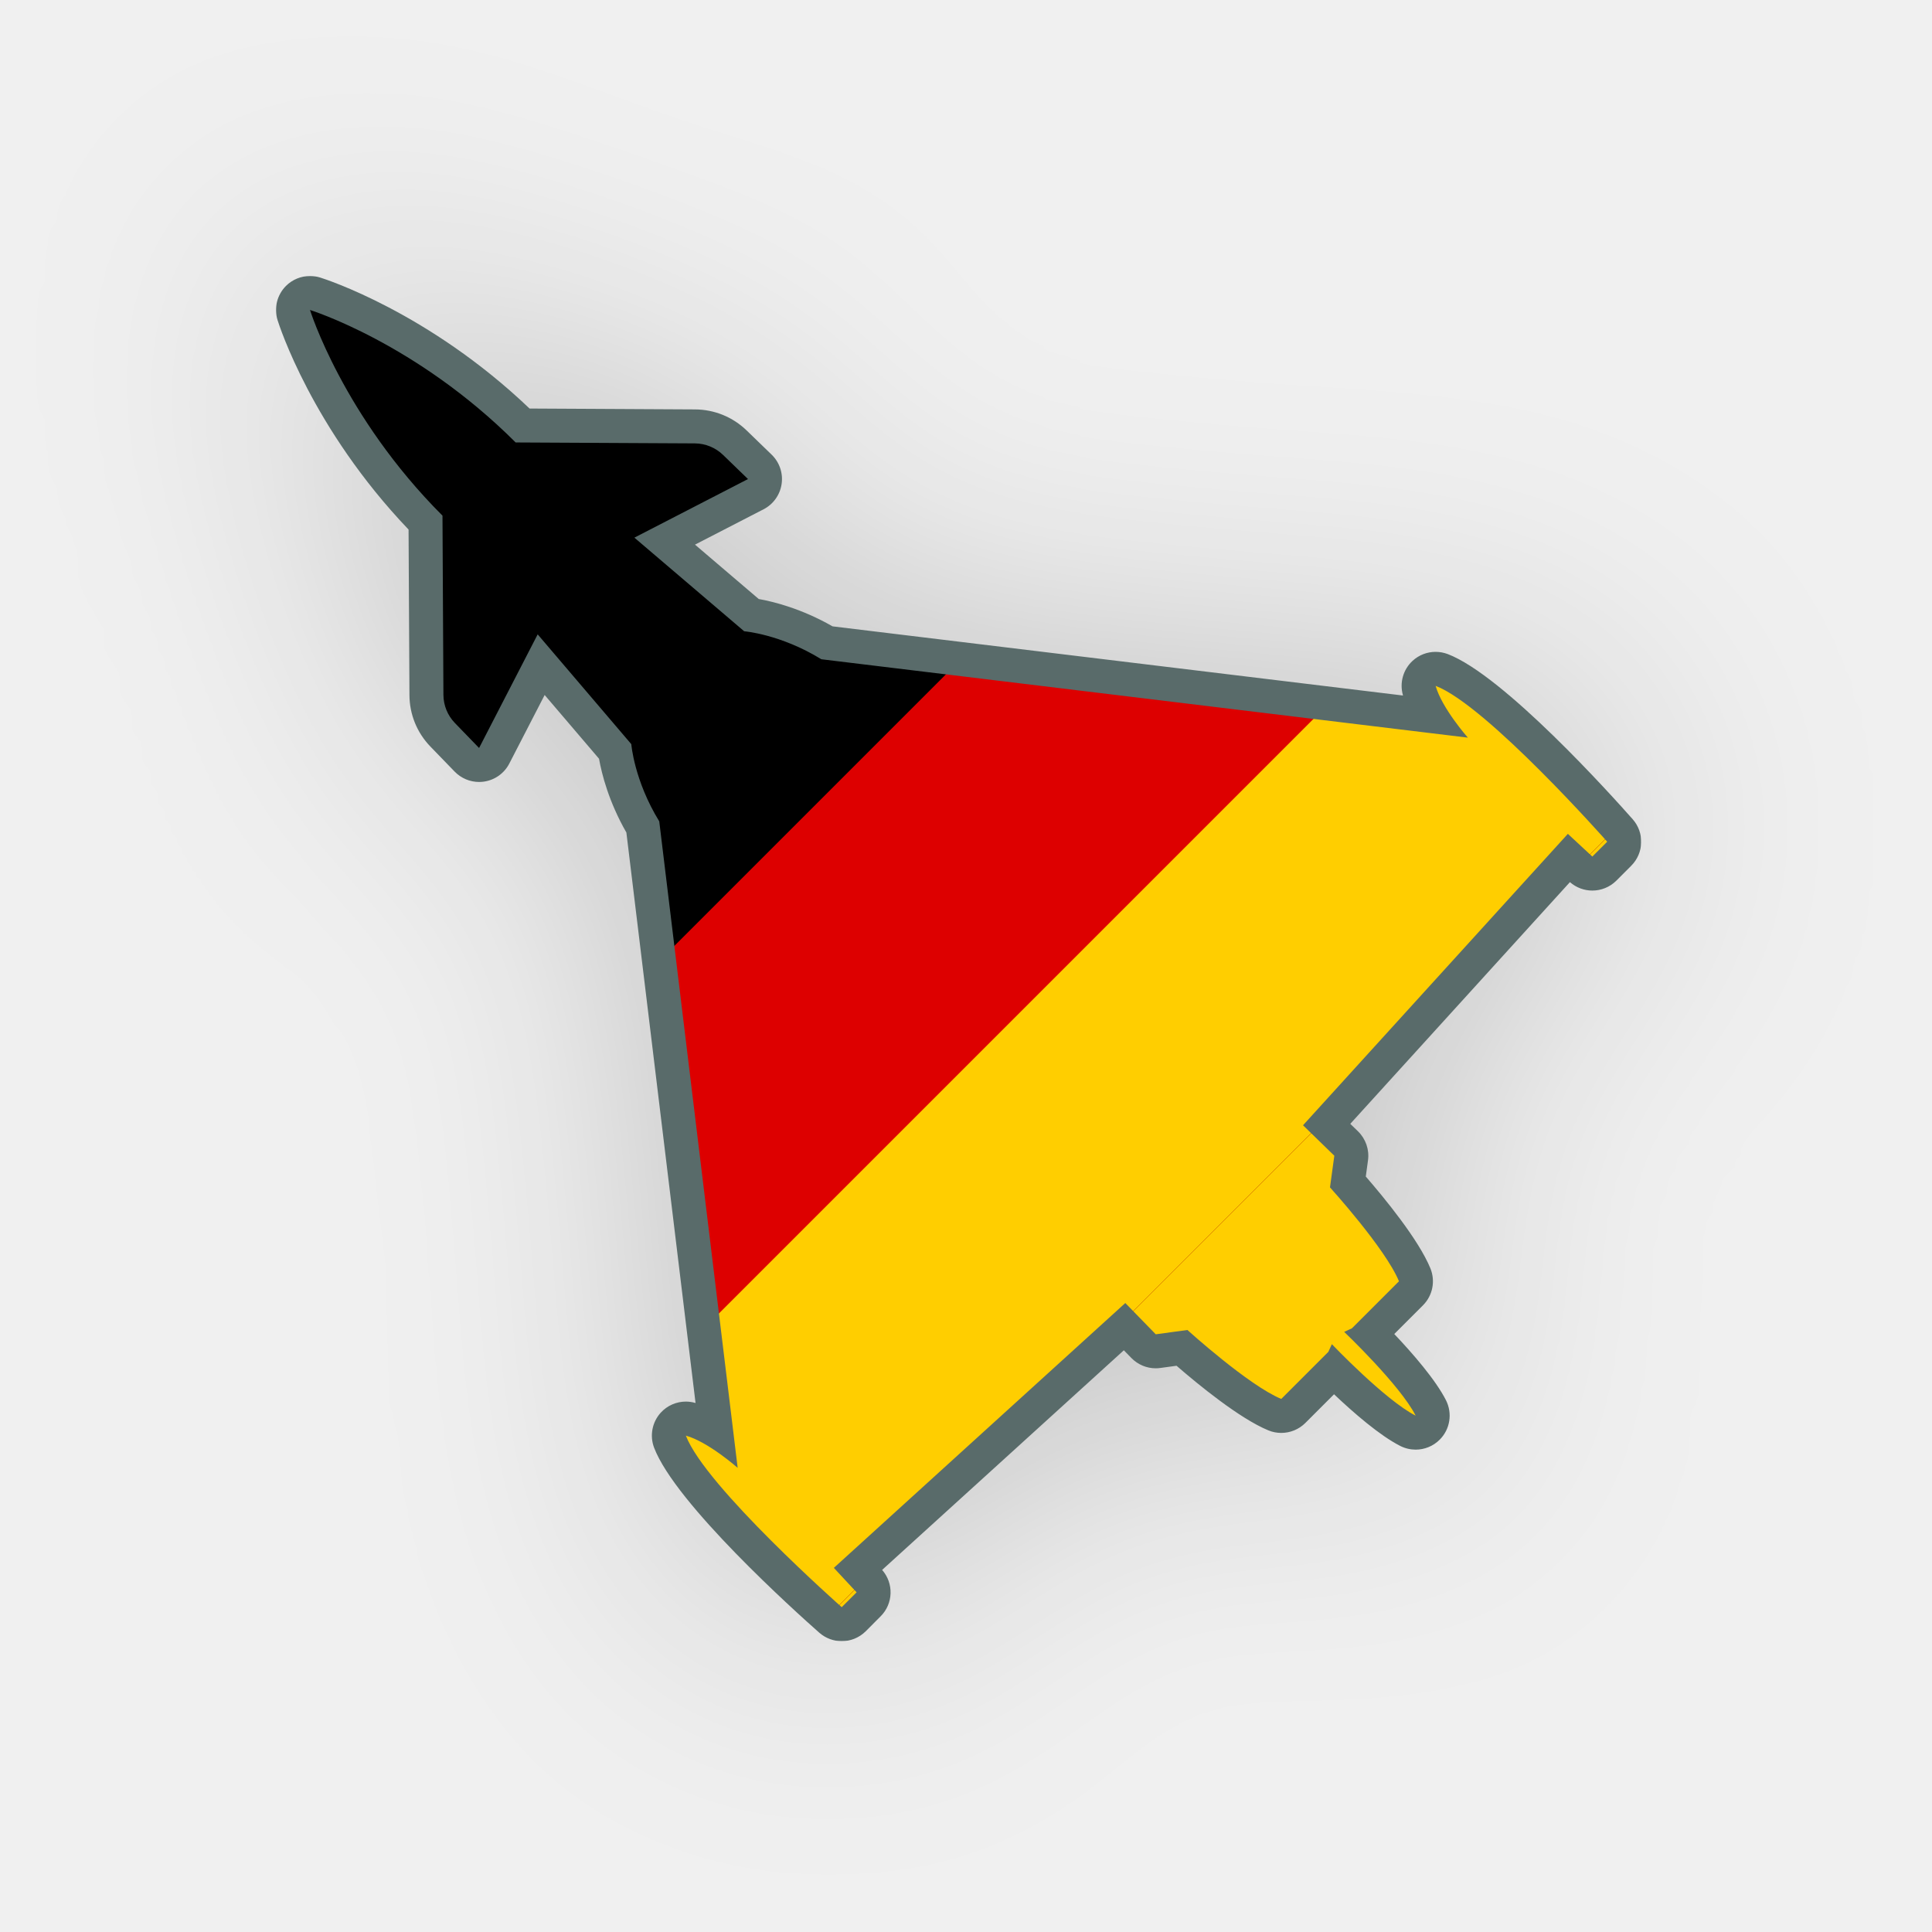
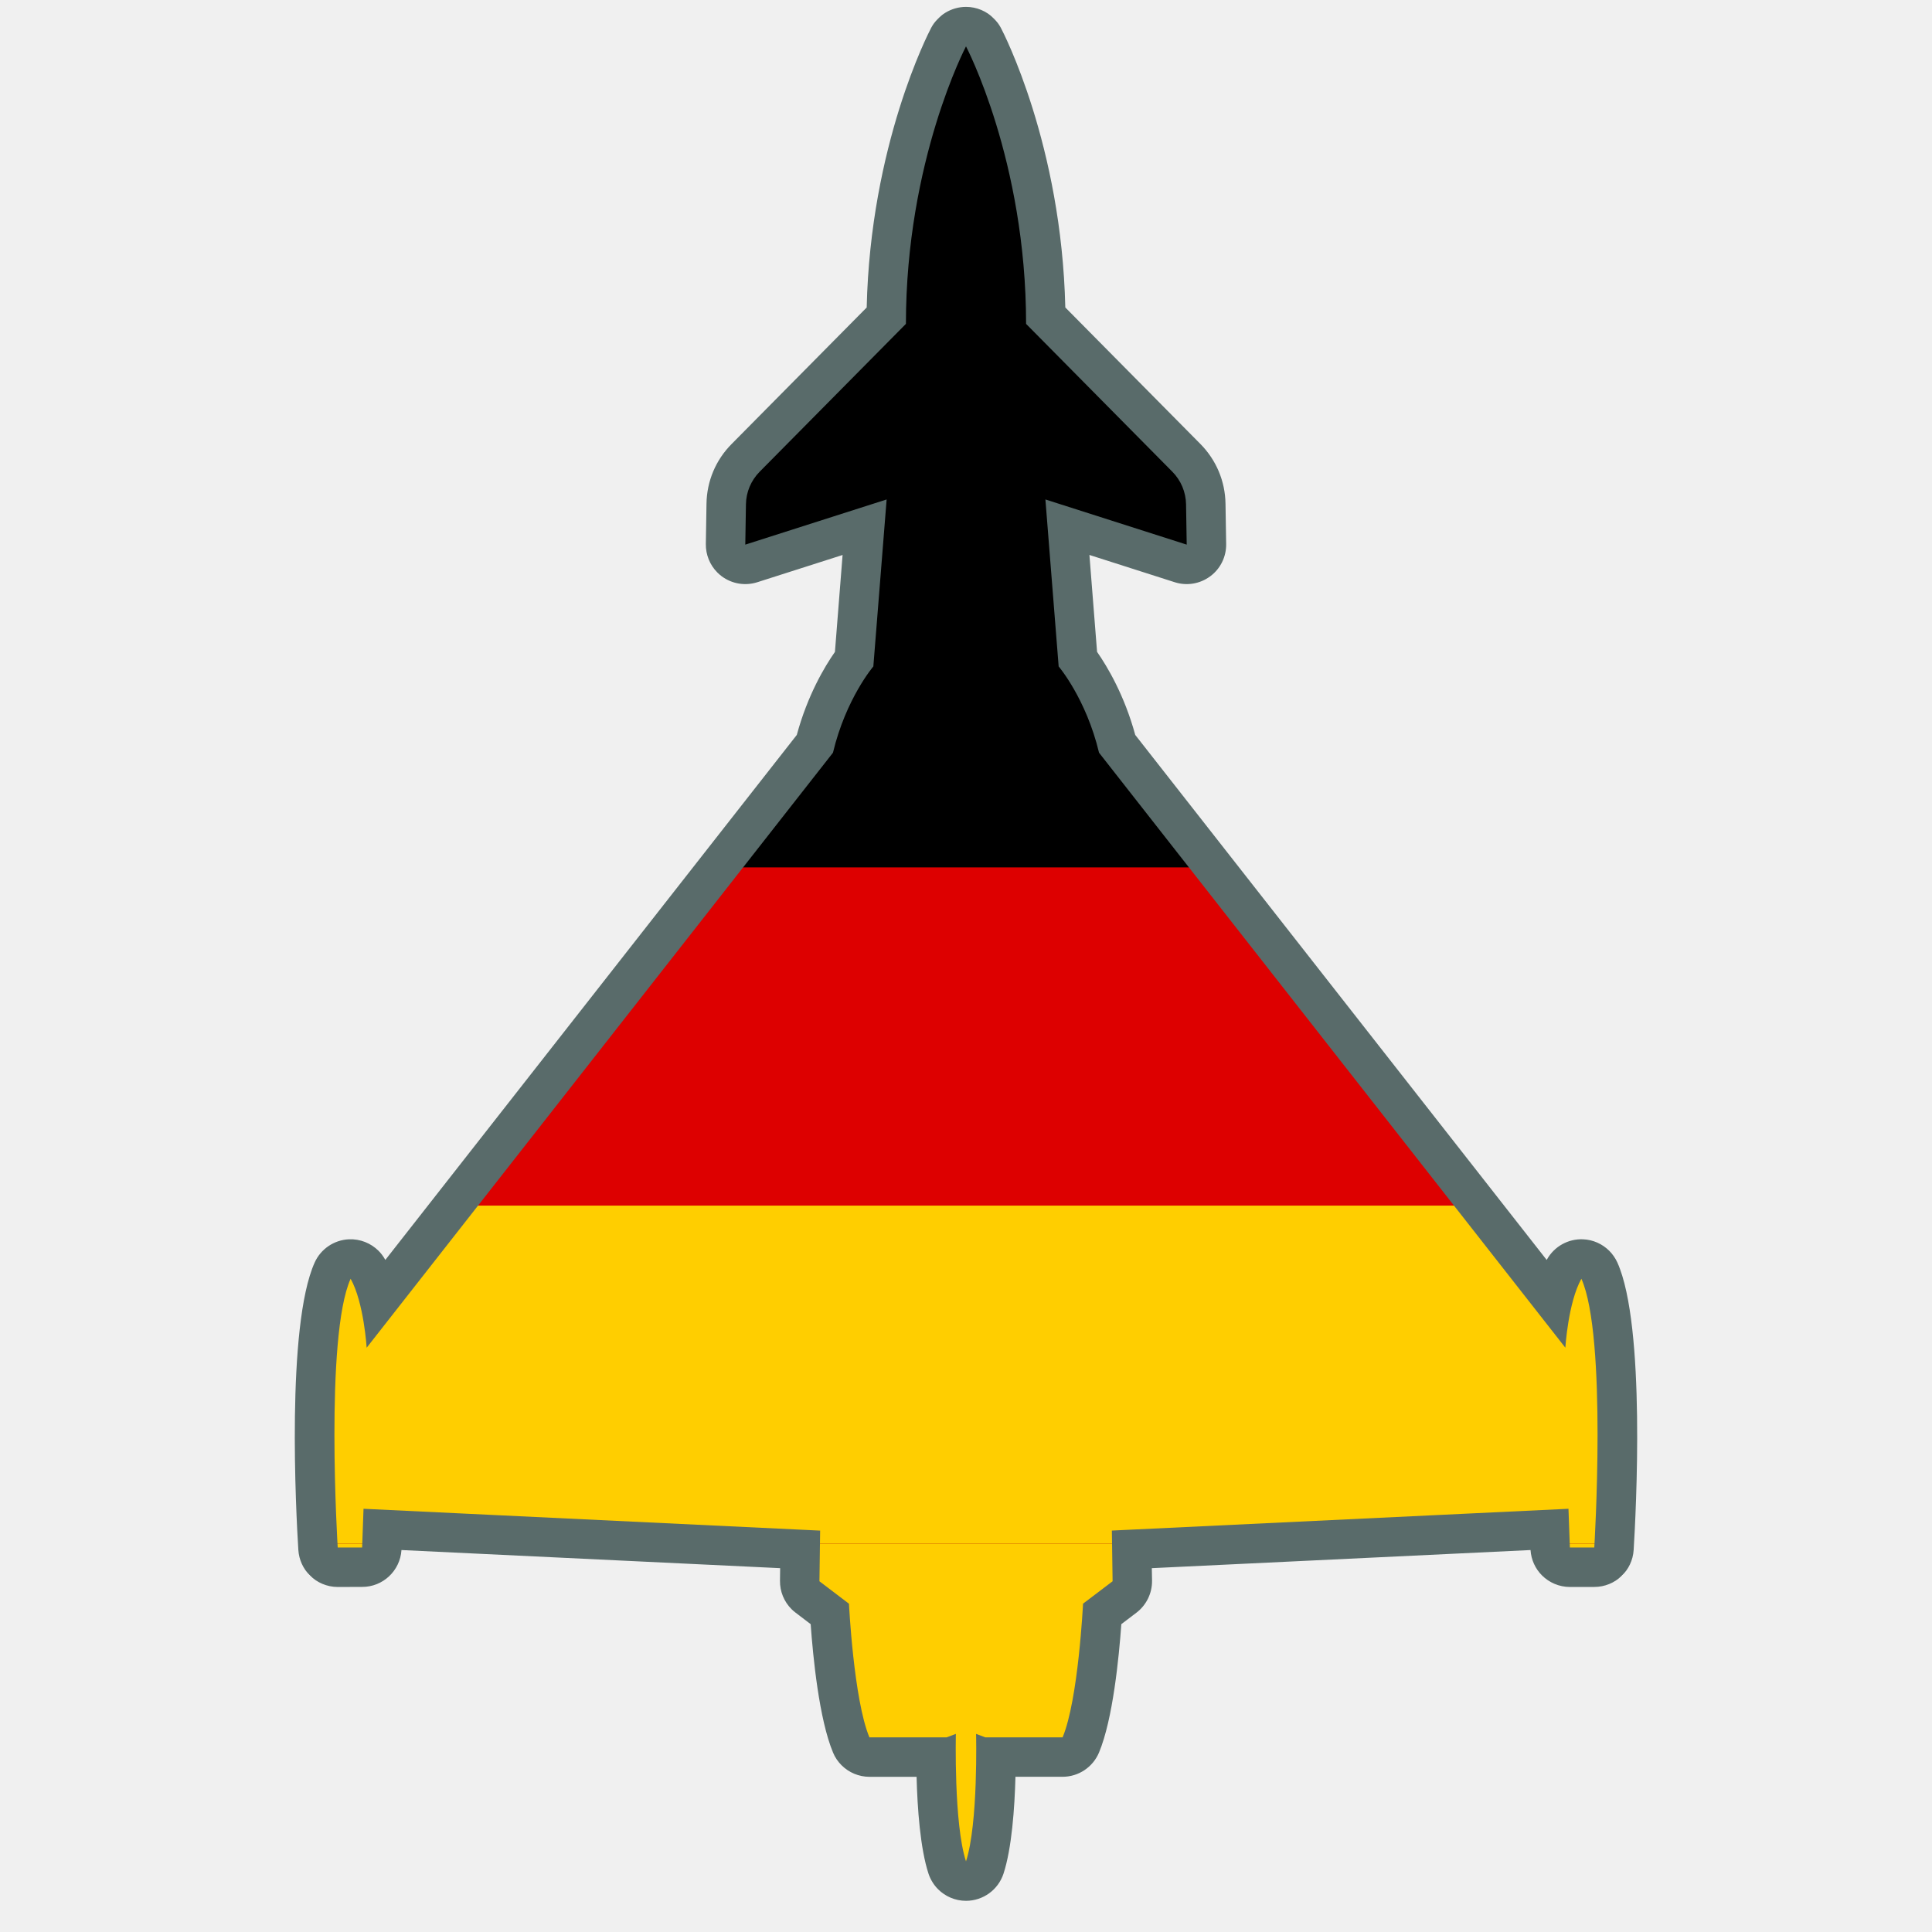
- <svg xmlns="http://www.w3.org/2000/svg" width="70" height="70" viewBox="0 0 70 70" fill="none">
-   <g filter="url(#filter0_d_784_92404)">
-     <mask id="mask0_784_92404" style="mask-type:alpha" maskUnits="userSpaceOnUse" x="10" y="10" width="49" height="49">
-       <path fill-rule="evenodd" clip-rule="evenodd" d="M30.497 58.847C30.351 58.847 30.206 58.795 30.089 58.693C29.572 58.235 25.011 54.168 24.274 52.233C24.192 52.016 24.239 51.77 24.395 51.599C24.514 51.469 24.68 51.398 24.85 51.398C24.906 51.398 24.962 51.406 25.017 51.421C25.323 51.507 25.645 51.667 25.944 51.847L23.291 29.963C22.578 28.759 22.351 27.668 22.285 27.222L19.607 24.081L17.905 27.382C17.814 27.559 17.644 27.68 17.448 27.709C17.418 27.713 17.388 27.716 17.358 27.716C17.192 27.716 17.032 27.649 16.915 27.529L16.04 26.624C15.663 26.235 15.454 25.721 15.451 25.178L15.417 18.936C11.885 15.32 10.693 11.574 10.644 11.413C10.576 11.195 10.635 10.957 10.796 10.795C10.914 10.678 11.071 10.615 11.232 10.615C11.293 10.615 11.354 10.624 11.414 10.643C11.575 10.693 15.321 11.883 18.937 15.416L25.18 15.449C25.722 15.451 26.235 15.661 26.625 16.039L27.529 16.914C27.672 17.052 27.739 17.25 27.71 17.447C27.681 17.643 27.559 17.813 27.383 17.904L24.083 19.607L27.222 22.284C27.668 22.35 28.76 22.576 29.964 23.289L51.848 25.943C51.668 25.644 51.508 25.322 51.422 25.016C51.359 24.792 51.427 24.552 51.599 24.395C51.714 24.289 51.863 24.233 52.015 24.233C52.088 24.233 52.163 24.246 52.234 24.274C54.17 25.01 58.236 29.571 58.693 30.089C58.909 30.332 58.897 30.702 58.667 30.932L58.128 31.47C58.009 31.59 57.851 31.651 57.693 31.651C57.543 31.651 57.393 31.596 57.274 31.486L56.844 31.086L48.067 40.744L48.774 41.432C48.914 41.569 48.981 41.763 48.955 41.956L48.836 42.823C49.382 43.441 50.82 45.126 51.256 46.188C51.351 46.418 51.297 46.682 51.122 46.858L49.652 48.327C50.322 49.004 51.419 50.18 51.841 51.013C51.962 51.25 51.915 51.538 51.727 51.727C51.609 51.845 51.452 51.908 51.292 51.908C51.197 51.908 51.101 51.885 51.013 51.84C50.181 51.418 49.005 50.321 48.328 49.652L46.859 51.12C46.741 51.239 46.583 51.301 46.423 51.301C46.345 51.301 46.265 51.285 46.189 51.254C45.127 50.819 43.441 49.38 42.823 48.835L41.957 48.953C41.93 48.957 41.902 48.959 41.874 48.959C41.709 48.959 41.55 48.893 41.433 48.773L40.745 48.066L31.087 56.843L31.487 57.274C31.712 57.517 31.705 57.894 31.471 58.128L30.932 58.666C30.812 58.786 30.655 58.847 30.497 58.847Z" fill="#CAE0E0" />
+ <svg xmlns="http://www.w3.org/2000/svg" width="50" height="50" viewBox="0 0 50 50" fill="none">
+   <g clip-path="url(#clip0_973_94268)">
+     <mask id="mask0_973_94268" style="mask-type:alpha" maskUnits="userSpaceOnUse" x="8" y="0" width="34" height="49">
+       <path fill-rule="evenodd" clip-rule="evenodd" d="M8.379 40.41C8.294 40.325 8.239 40.209 8.23 40.081C8.196 39.509 7.906 34.451 8.608 32.884C8.688 32.709 8.859 32.592 9.051 32.584C9.197 32.577 9.336 32.633 9.436 32.732C9.469 32.765 9.497 32.803 9.52 32.844C9.649 33.074 9.744 33.356 9.814 33.637L21.088 19.252C21.376 18.128 21.883 17.355 22.105 17.055L22.377 13.643L19.444 14.581C19.287 14.631 19.116 14.603 18.984 14.505C18.964 14.489 18.945 14.474 18.927 14.456C18.83 14.359 18.776 14.226 18.777 14.087L18.795 13.043C18.802 12.594 18.981 12.17 19.297 11.85L22.937 8.171C22.986 3.98 24.483 1.085 24.549 0.962C24.637 0.794 24.811 0.689 25 0.689C25.138 0.689 25.267 0.744 25.362 0.839C25.397 0.875 25.428 0.916 25.452 0.962C25.517 1.086 27.015 3.979 27.064 8.171L30.705 11.85C31.021 12.169 31.199 12.593 31.206 13.043L31.223 14.086C31.226 14.251 31.149 14.406 31.017 14.505C30.885 14.603 30.714 14.631 30.557 14.581L27.624 13.645L27.895 17.054C28.118 17.355 28.625 18.127 28.913 19.251L40.187 33.637C40.257 33.356 40.352 33.074 40.481 32.844C40.575 32.675 40.756 32.575 40.949 32.584C41.078 32.589 41.199 32.643 41.288 32.732C41.33 32.775 41.367 32.827 41.392 32.885C42.096 34.451 41.805 39.509 41.77 40.081C41.754 40.35 41.53 40.56 41.26 40.56L40.629 40.559C40.489 40.56 40.36 40.503 40.267 40.41C40.18 40.322 40.124 40.202 40.119 40.068L40.101 39.581L29.293 40.098L29.304 40.916C29.306 41.078 29.232 41.231 29.103 41.329L28.525 41.767C28.483 42.45 28.338 44.281 27.971 45.159C27.892 45.349 27.706 45.473 27.5 45.473L25.777 45.473C25.773 46.262 25.726 47.595 25.485 48.331C25.417 48.541 25.221 48.682 25 48.682C24.862 48.682 24.733 48.627 24.639 48.533C24.583 48.478 24.54 48.408 24.515 48.33C24.275 47.595 24.228 46.262 24.224 45.473L22.502 45.473C22.363 45.473 22.234 45.417 22.14 45.323C22.094 45.277 22.057 45.221 22.03 45.158C21.663 44.281 21.518 42.449 21.475 41.767L20.898 41.328C20.88 41.315 20.863 41.3 20.846 41.283C20.75 41.186 20.695 41.054 20.697 40.916L20.708 40.098L9.9 39.581L9.882 40.068C9.871 40.343 9.646 40.56 9.372 40.56L8.74 40.559C8.6 40.559 8.472 40.503 8.379 40.41Z" fill="#CAE0E0" />
    </mask>
-     <g mask="url(#mask0_784_92404)">
-       <path d="M36.998 -16.031L-16.035 37.002L25.375 78.412L78.408 25.379L36.998 -16.031Z" fill="black" />
-       <path d="M50.801 -2.228L-2.232 50.805L25.375 78.412L78.408 25.379L50.801 -2.228Z" fill="#DD0000" />
-       <path d="M64.605 11.576L11.572 64.609L25.375 78.412L78.408 25.379L64.605 11.576Z" fill="#FFCE00" />
-       <path d="M48.402 -4.627L-4.631 48.406L17.765 70.802L70.798 17.769L48.402 -4.627Z" fill="black" />
-       <path d="M55.867 2.838L2.834 55.871L17.765 70.802L70.798 17.769L55.867 2.838Z" fill="#DD0000" />
-       <path d="M63.333 10.304L10.3 63.337L17.765 70.802L70.798 17.769L63.333 10.304Z" fill="#FFCE00" />
+     <g mask="url(#mask0_973_94268)">
+       <path d="M56.089 0.323H-6.094V48.878H56.089V0.323Z" fill="black" />
+       <path d="M56.089 16.508H-6.094V48.878H56.089V16.508Z" fill="#DD0000" />
+       <path d="M56.089 32.693H-6.094V48.878H56.089V32.693Z" fill="#FFCE00" />
+       <path d="M56.089 13.695H-6.094V39.954H56.089V13.695Z" fill="black" />
+       <path d="M56.089 22.448H-6.094V39.954H56.089V22.448Z" fill="#DD0000" />
+       <path d="M56.089 31.201H-6.094V39.954H56.089V31.201Z" fill="#FFCE00" />
    </g>
-     <mask id="mask1_784_92404" style="mask-type:luminance" maskUnits="userSpaceOnUse" x="10" y="10" width="50" height="50">
-       <path fill-rule="evenodd" clip-rule="evenodd" d="M10 10H59.463V59.463H10V10Z" fill="white" />
+     <mask id="mask1_973_94268" style="mask-type:luminance" maskUnits="userSpaceOnUse" x="-4" y="-1" width="58" height="59">
+       <path fill-rule="evenodd" clip-rule="evenodd" d="M25 -0.244L53.998 28.754L25 57.753L-3.999 28.754L25 -0.244Z" fill="white" />
    </mask>
-     <g mask="url(#mask1_784_92404)">
-       <path fill-rule="evenodd" clip-rule="evenodd" d="M11.232 10C10.91 10 10.595 10.126 10.361 10.36C10.038 10.684 9.92 11.16 10.056 11.597C10.107 11.76 11.302 15.521 14.803 19.187L14.835 25.183C14.838 25.885 15.109 26.549 15.598 27.053L16.473 27.957C16.707 28.198 17.027 28.332 17.358 28.332C17.418 28.332 17.478 28.328 17.538 28.319C17.931 28.261 18.271 28.018 18.453 27.665L19.734 25.181L21.704 27.49C21.802 28.043 22.056 29.049 22.695 30.164L25.201 50.834C25.195 50.832 25.19 50.83 25.185 50.829C25.074 50.798 24.961 50.782 24.85 50.782C24.51 50.782 24.178 50.924 23.941 51.183C23.628 51.526 23.534 52.018 23.699 52.452C24.472 54.483 28.818 58.392 29.682 59.154C29.916 59.36 30.207 59.463 30.497 59.463C30.813 59.463 31.128 59.342 31.368 59.103L31.906 58.563C32.367 58.104 32.388 57.367 31.961 56.881L40.719 48.923L40.992 49.203C41.226 49.443 41.544 49.576 41.875 49.576C41.93 49.576 41.985 49.572 42.041 49.564L42.628 49.484C43.404 50.157 44.912 51.396 45.956 51.825C46.107 51.888 46.266 51.917 46.423 51.917C46.744 51.917 47.059 51.792 47.295 51.557L48.335 50.517C49.045 51.19 49.993 52.014 50.735 52.39C50.912 52.479 51.103 52.523 51.292 52.523C51.611 52.523 51.926 52.399 52.163 52.162C52.54 51.786 52.631 51.21 52.391 50.734C52.014 49.992 51.191 49.045 50.517 48.334L51.557 47.294C51.908 46.942 52.014 46.415 51.826 45.955C51.398 44.911 50.157 43.403 49.485 42.628L49.565 42.041C49.618 41.653 49.484 41.265 49.204 40.991L48.923 40.719L56.881 31.961C57.114 32.165 57.404 32.267 57.693 32.267C58.009 32.267 58.324 32.146 58.565 31.906L59.103 31.367C59.563 30.907 59.586 30.169 59.155 29.682C58.392 28.818 54.484 24.472 52.453 23.698C52.311 23.645 52.162 23.618 52.015 23.618C51.712 23.618 51.414 23.729 51.183 23.941C50.84 24.255 50.703 24.736 50.83 25.185C50.831 25.189 50.833 25.195 50.834 25.2L30.165 22.694C29.049 22.056 28.044 21.802 27.49 21.703L25.181 19.733L27.666 18.452C28.018 18.271 28.261 17.93 28.319 17.538C28.378 17.146 28.243 16.749 27.958 16.473L27.053 15.597C26.549 15.109 25.885 14.838 25.183 14.834L19.187 14.802C15.521 11.302 11.76 10.105 11.597 10.055C11.477 10.018 11.354 10 11.232 10ZM11.232 11.231C11.232 11.231 15.077 12.425 18.683 16.031L25.176 16.065C25.557 16.067 25.923 16.217 26.197 16.482L27.101 17.357L22.985 19.48L26.963 22.872C26.963 22.872 28.28 22.976 29.759 23.886L53.183 26.726C53.183 26.726 52.245 25.665 52.015 24.85C53.865 25.554 58.232 30.497 58.232 30.497L57.693 31.035L56.807 30.212L47.211 40.771L48.345 41.874L48.188 43.021C48.188 43.021 50.202 45.242 50.687 46.423L48.982 48.128L48.702 48.256C48.702 48.256 50.732 50.188 51.292 51.292C50.189 50.732 48.256 48.702 48.256 48.702L48.128 48.981L46.423 50.686C45.243 50.201 43.022 48.188 43.022 48.188L41.875 48.344L40.772 47.211L30.212 56.807L31.036 57.693L30.497 58.231C30.497 58.231 25.554 53.864 24.85 52.015C25.666 52.244 26.727 53.183 26.727 53.183L23.886 29.759C22.976 28.279 22.873 26.962 22.873 26.962L19.481 22.984L17.358 27.101L16.482 26.196C16.217 25.923 16.068 25.557 16.066 25.176L16.032 18.683C12.426 15.076 11.232 11.231 11.232 11.231Z" fill="#596B6A" />
+     <g mask="url(#mask1_973_94268)">
+       <path fill-rule="evenodd" clip-rule="evenodd" d="M25.722 0.478C25.533 0.289 25.275 0.178 25 0.178C24.621 0.179 24.273 0.389 24.096 0.725C24.031 0.85 22.526 3.756 22.43 7.958L18.933 11.492C18.523 11.905 18.293 12.453 18.284 13.035L18.267 14.078C18.263 14.357 18.372 14.623 18.566 14.817C18.601 14.852 18.639 14.885 18.679 14.915C18.944 15.111 19.285 15.168 19.599 15.068L21.806 14.363L21.608 16.871C21.341 17.253 20.9 17.991 20.621 19.02L9.972 32.607C9.97 32.602 9.968 32.598 9.966 32.595C9.919 32.512 9.862 32.436 9.797 32.371C9.597 32.172 9.319 32.06 9.029 32.073C8.644 32.091 8.301 32.324 8.143 32.675C7.405 34.319 7.661 39.159 7.721 40.112C7.738 40.37 7.848 40.601 8.018 40.771C8.203 40.956 8.459 41.07 8.74 41.071L9.372 41.069C9.911 41.071 10.355 40.651 10.39 40.115L20.19 40.584L20.186 40.909C20.182 41.187 20.291 41.451 20.485 41.645C20.517 41.677 20.552 41.707 20.589 41.735L20.98 42.033C21.041 42.882 21.198 44.493 21.559 45.356C21.61 45.482 21.687 45.592 21.779 45.684C21.967 45.872 22.225 45.983 22.501 45.984L23.721 45.984C23.742 46.795 23.815 47.834 24.029 48.489C24.081 48.645 24.167 48.783 24.278 48.894C24.465 49.081 24.723 49.193 25 49.193C25.442 49.193 25.833 48.909 25.971 48.489C26.185 47.833 26.258 46.795 26.28 45.983L27.499 45.983C27.911 45.983 28.282 45.736 28.442 45.356C28.803 44.493 28.959 42.882 29.02 42.033L29.411 41.736C29.669 41.539 29.818 41.233 29.815 40.909L29.809 40.584L39.61 40.115C39.627 40.372 39.737 40.602 39.906 40.771C40.092 40.956 40.347 41.07 40.629 41.071L41.261 41.07C41.8 41.07 42.246 40.651 42.279 40.112C42.338 39.159 42.595 34.32 41.858 32.675C41.806 32.561 41.734 32.458 41.648 32.371C41.47 32.194 41.231 32.084 40.971 32.073C40.586 32.056 40.223 32.258 40.035 32.595C40.033 32.598 40.031 32.603 40.028 32.607L29.38 19.02C29.099 17.991 28.659 17.253 28.392 16.87L28.194 14.362L30.402 15.068C30.714 15.168 31.056 15.111 31.32 14.915C31.585 14.72 31.738 14.408 31.733 14.079L31.716 13.035C31.707 12.453 31.476 11.905 31.067 11.491L27.57 7.957C27.473 3.756 25.97 0.849 25.904 0.724C25.855 0.632 25.794 0.549 25.722 0.478M25 1.2C25 1.2 26.555 4.154 26.555 8.382L30.341 12.209C30.563 12.433 30.69 12.736 30.695 13.052L30.712 14.095L27.055 12.926L27.398 17.247C27.398 17.247 28.109 18.08 28.443 19.48L40.511 34.878C40.511 34.878 40.583 33.706 40.926 33.094C41.597 34.591 41.26 40.049 41.26 40.049L40.628 40.049L40.592 39.047L28.775 39.611L28.794 40.923L28.029 41.503C28.029 41.503 27.908 43.986 27.5 44.963L25.5 44.963L25.261 44.873C25.261 44.873 25.319 47.196 25 48.172C24.681 47.197 24.738 44.873 24.738 44.873L24.5 44.962L22.5 44.962C22.093 43.986 21.971 41.504 21.971 41.504L21.207 40.923L21.225 39.612L9.408 39.047L9.372 40.049L8.74 40.049C8.74 40.049 8.402 34.59 9.074 33.094C9.418 33.706 9.489 34.879 9.489 34.879L21.557 19.48C21.891 18.079 22.602 17.247 22.602 17.247L22.946 12.926L19.288 14.095L19.305 13.051C19.309 12.736 19.437 12.434 19.659 12.209L23.445 8.382C23.446 4.154 25 1.2 25 1.2" fill="#596B6A" />
    </g>
  </g>
  <defs>
-     <filter id="filter0_d_784_92404" x="0" y="0" width="69.463" height="69.463" filterUnits="userSpaceOnUse" color-interpolation-filters="sRGB">
-       <feFlood flood-opacity="0" result="BackgroundImageFix" />
-       <feColorMatrix in="SourceAlpha" type="matrix" values="0 0 0 0 0 0 0 0 0 0 0 0 0 0 0 0 0 0 127 0" result="hardAlpha" />
-       <feOffset />
-       <feGaussianBlur stdDeviation="5" />
-       <feColorMatrix type="matrix" values="0 0 0 0 0 0 0 0 0 0 0 0 0 0 0 0 0 0 0.2 0" />
-       <feBlend mode="normal" in2="BackgroundImageFix" result="effect1_dropShadow_784_92404" />
-       <feBlend mode="normal" in="SourceGraphic" in2="effect1_dropShadow_784_92404" result="shape" />
-     </filter>
+     <clipPath id="clip0_973_94268">
+       <rect width="50" height="50" fill="white" />
+     </clipPath>
  </defs>
</svg>
